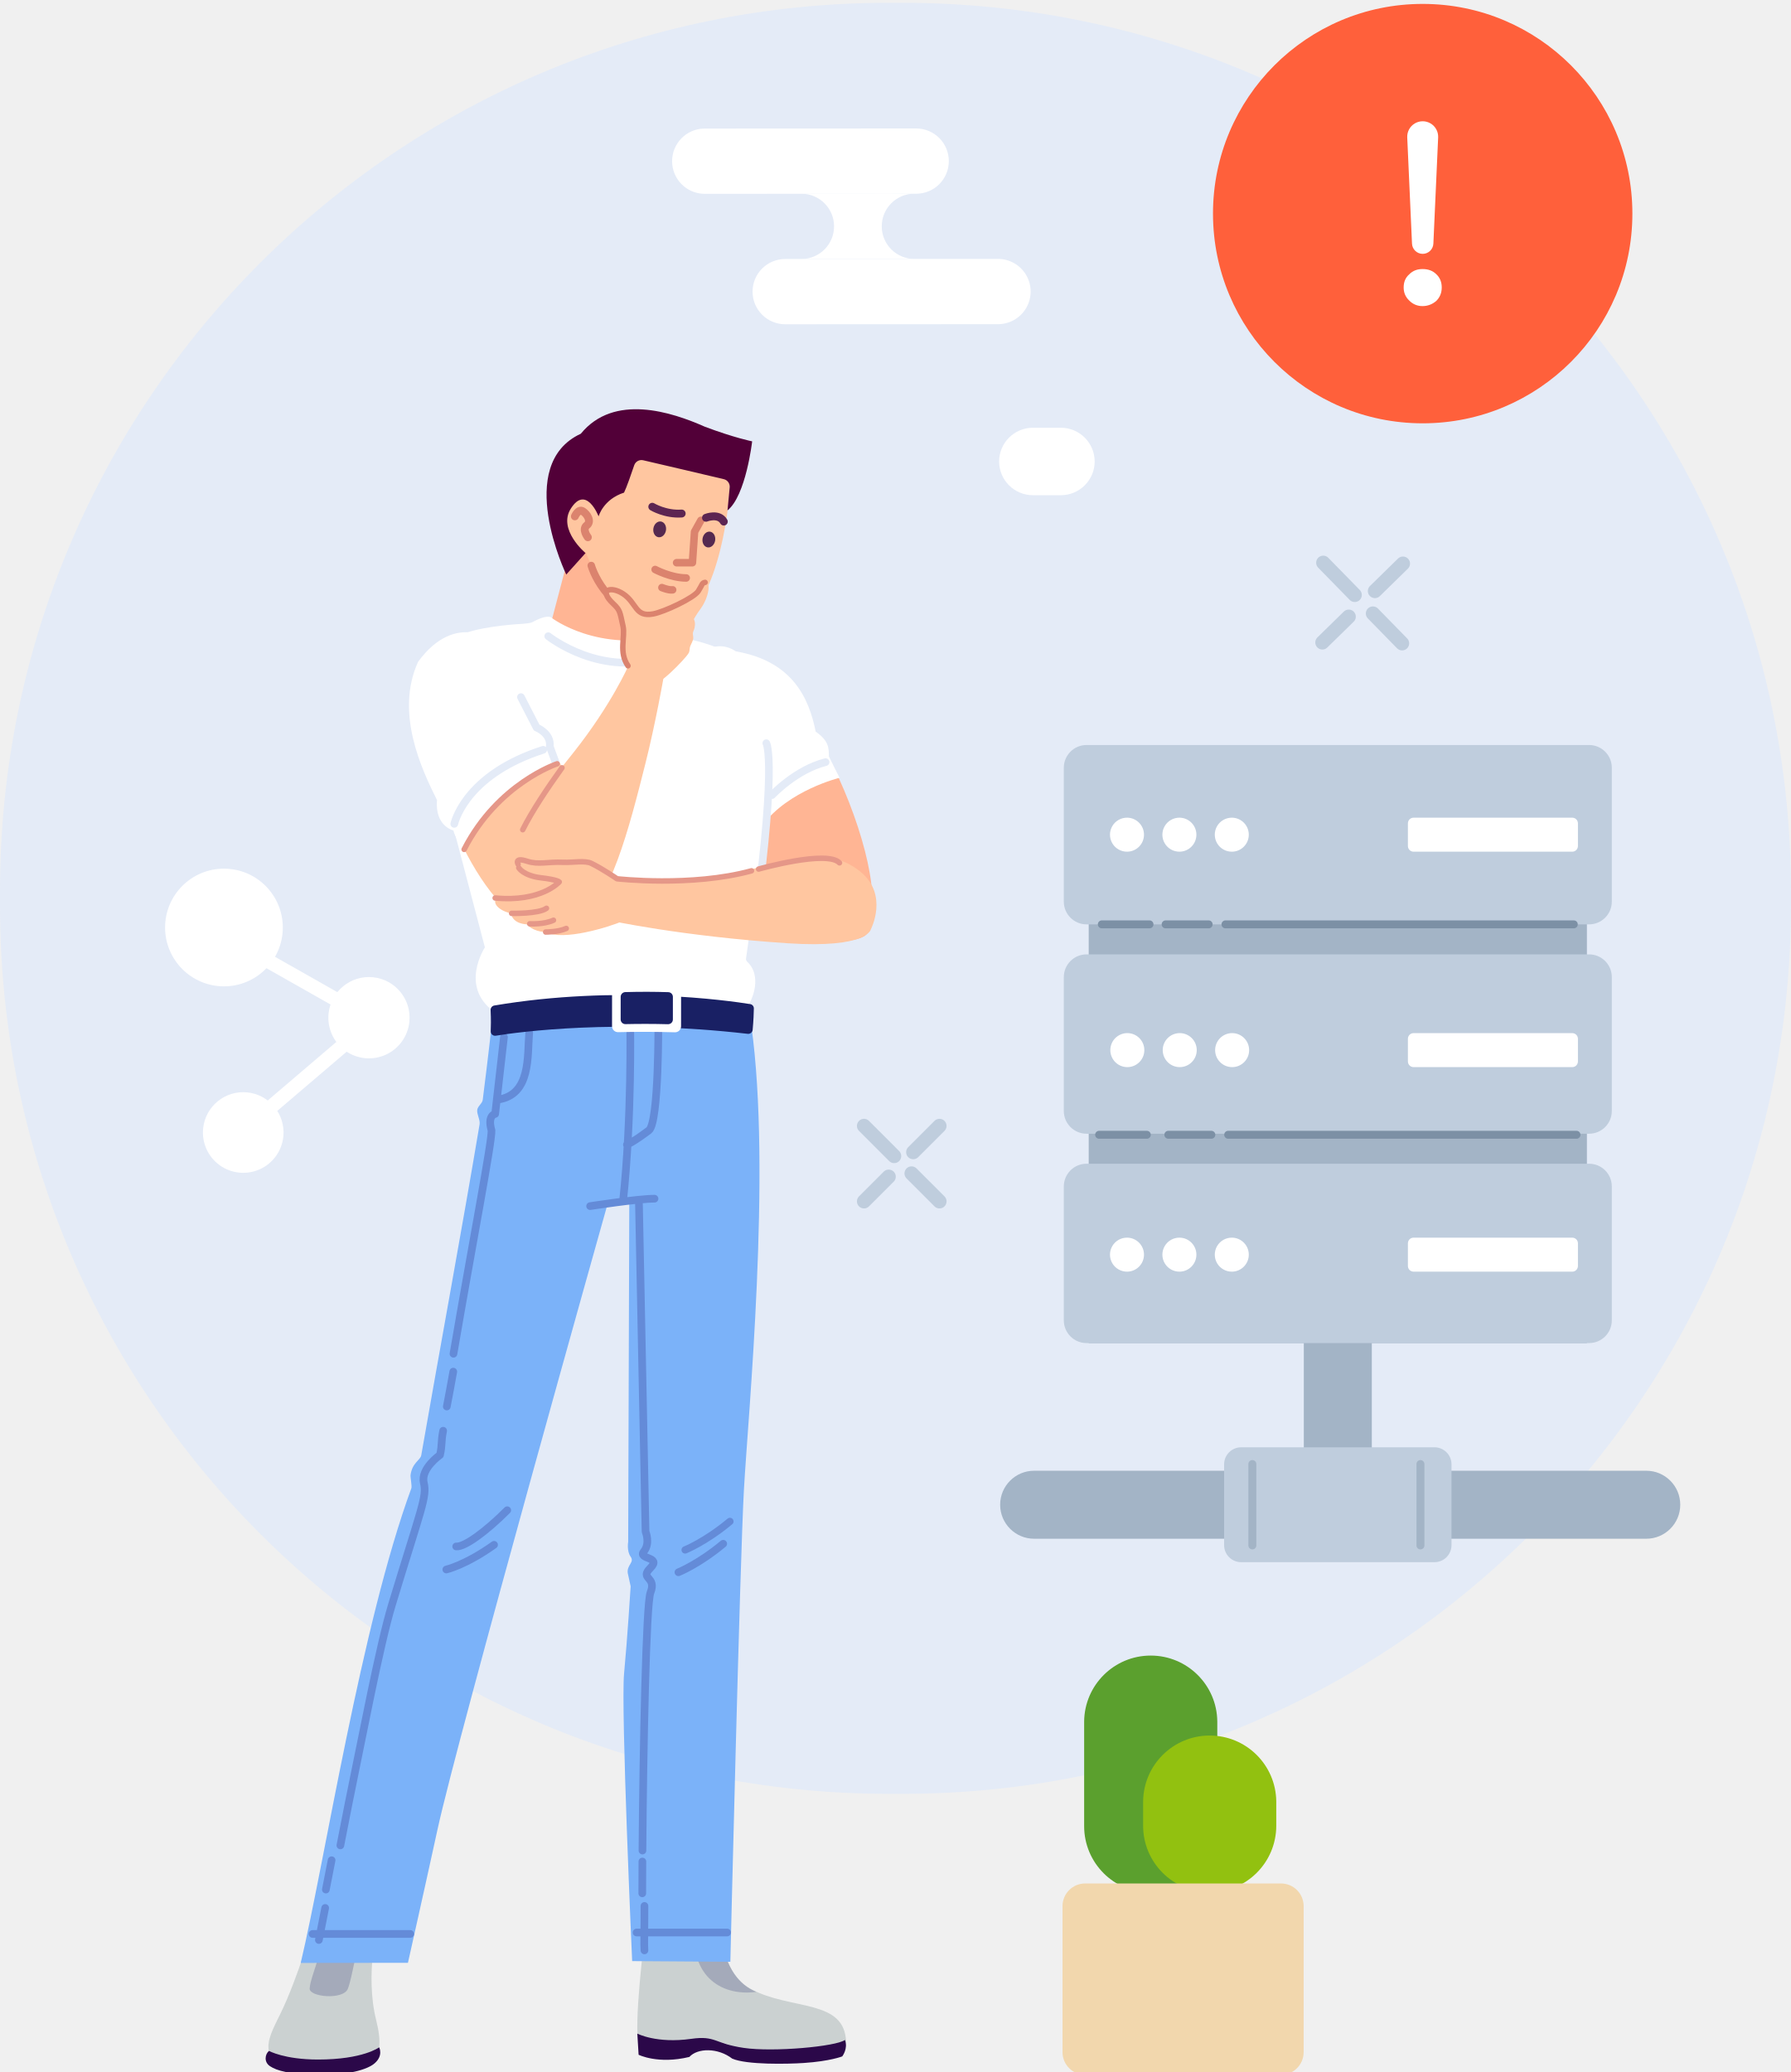
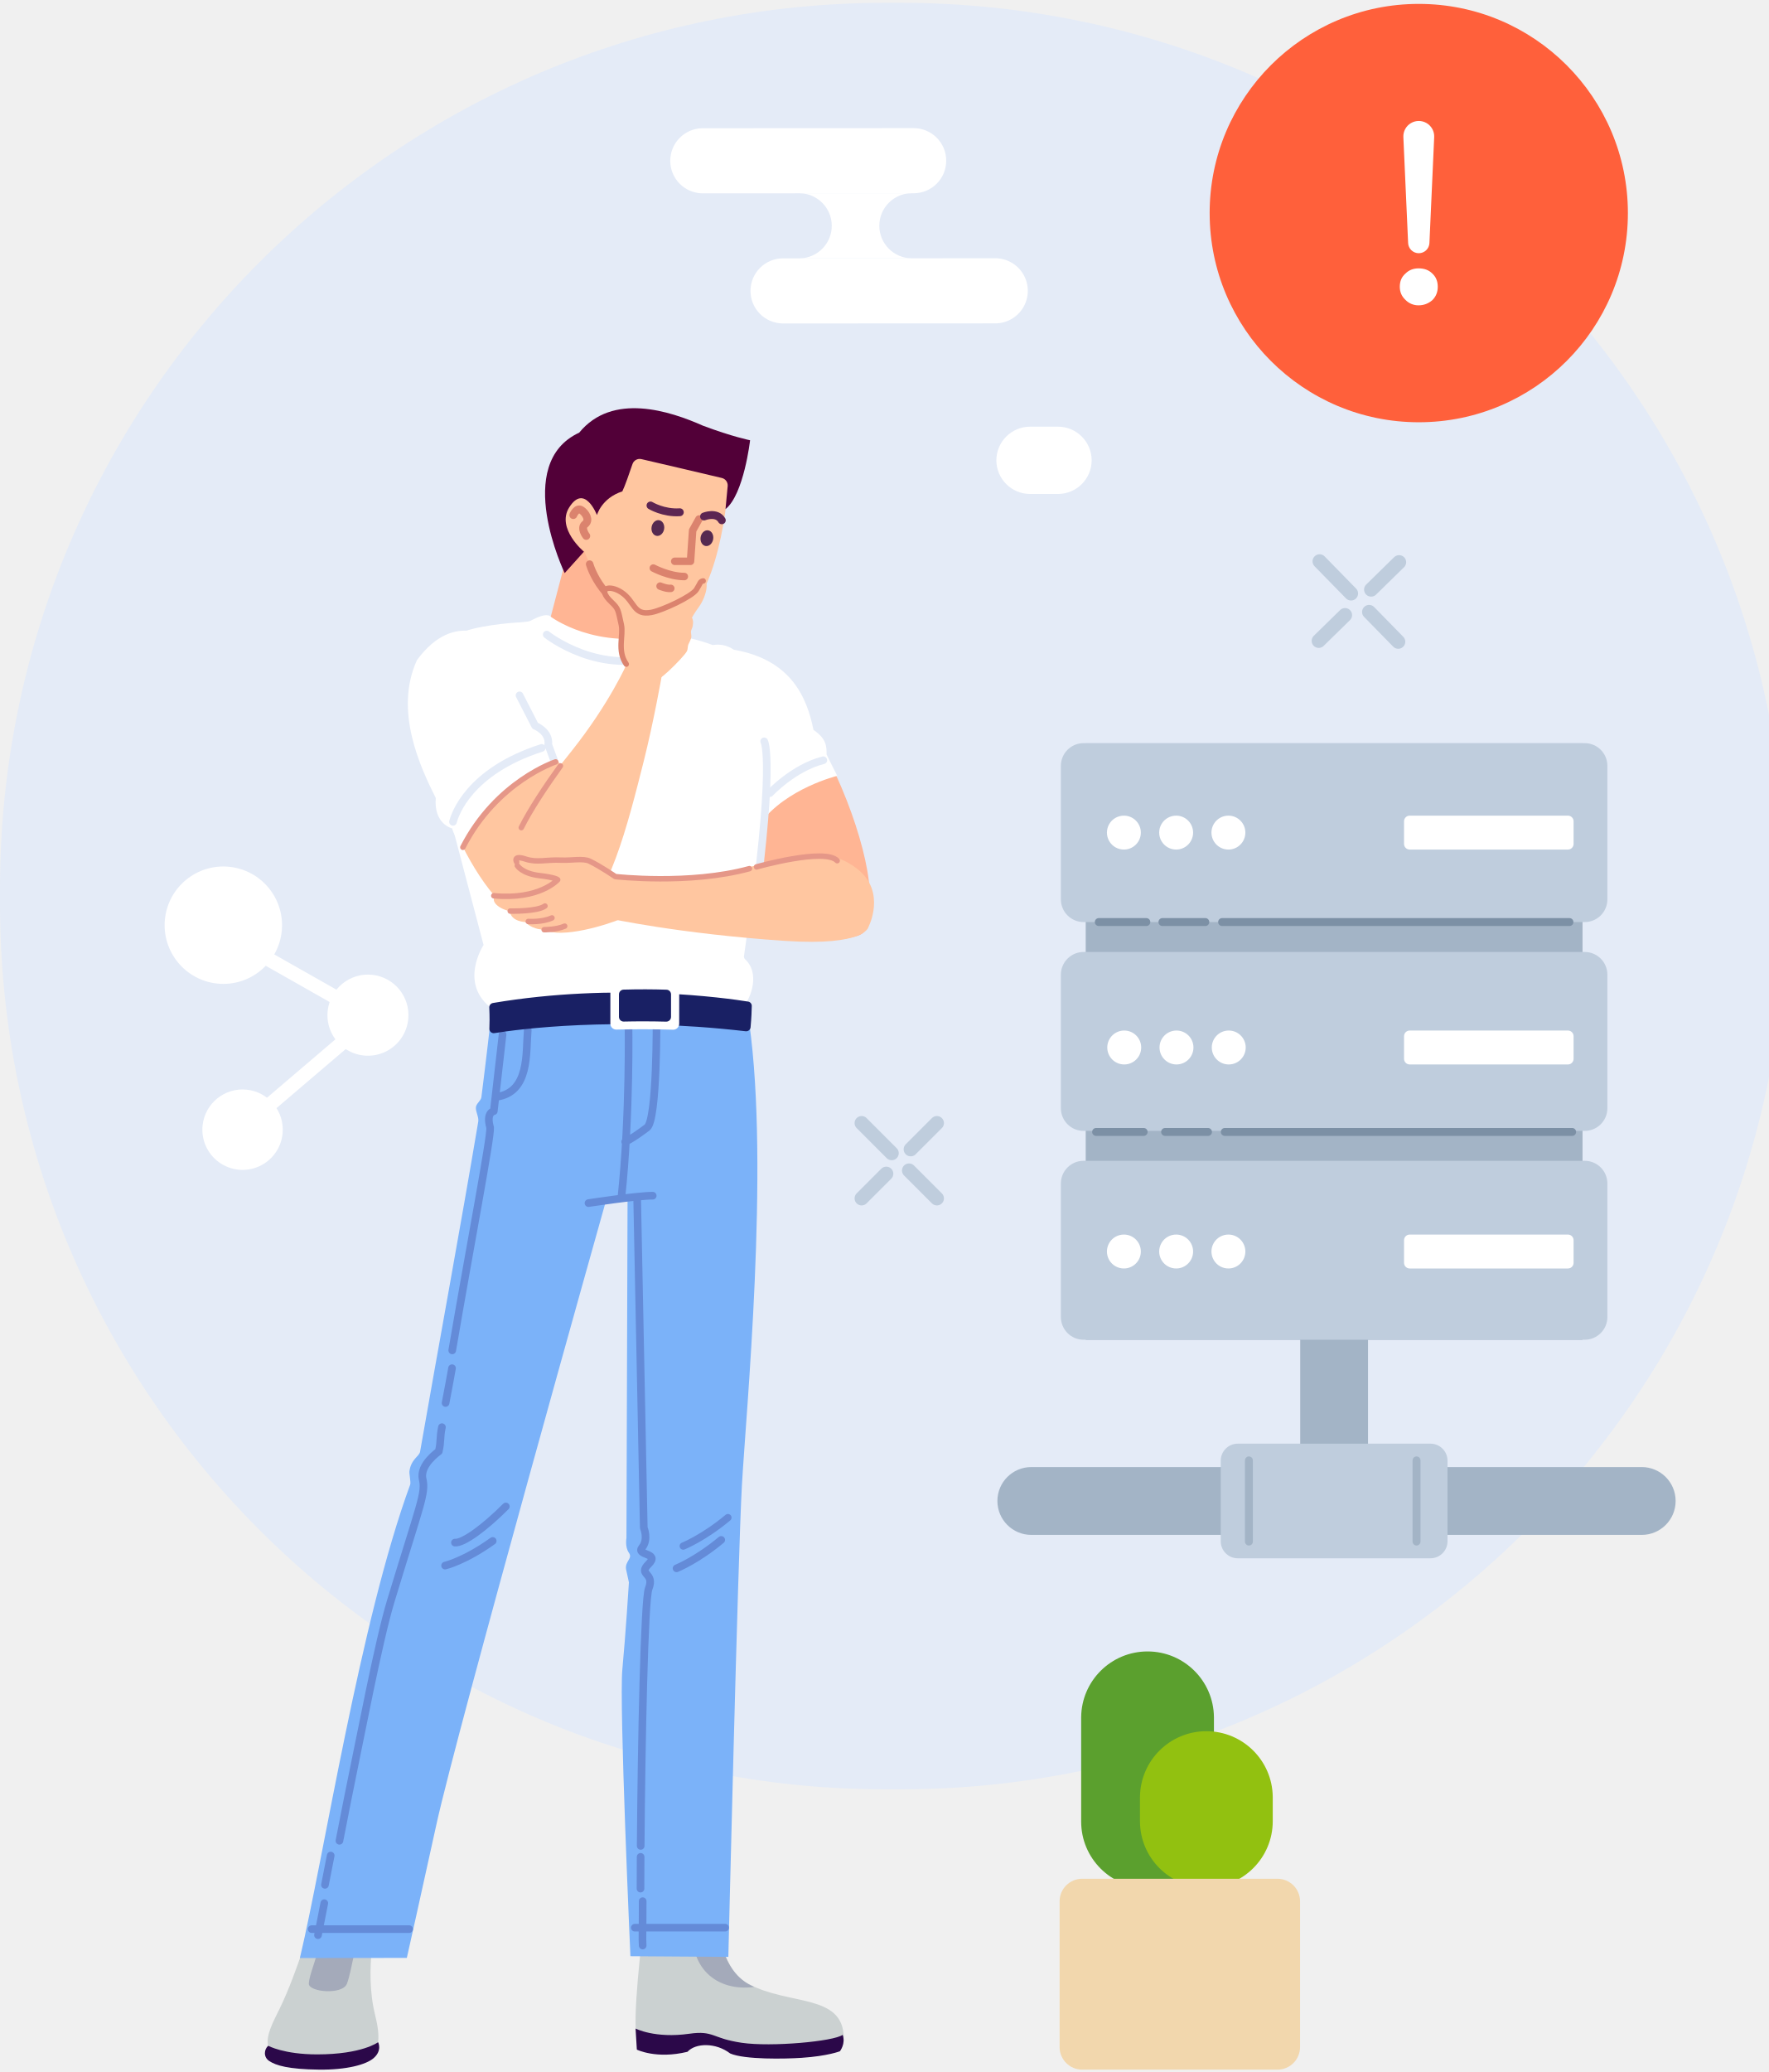
- <svg xmlns="http://www.w3.org/2000/svg" version="1.1" x="0px" y="0px" xml:space="preserve">
+ <svg xmlns="http://www.w3.org/2000/svg" version="1.1" x="0px" y="0px" xml:space="preserve" width="251" height="294">
  <defs>
    <path d="M0 .335h253.49v253.49H0z" />
    <path d="M0 293.665h253.49V.401H0z" />
  </defs>
  <g fill="none" fill-rule="evenodd">
    <g transform="translate(0 .067)">
      <mask fill="#fff" />
      <path d="M0 128.134v-2.11C0 56.608 56.273.334 125.69.334h2.11c69.416 0 125.69 56.274 125.69 125.69v2.11c0 69.417-56.274 125.69-125.69 125.69h-2.11C56.273 253.824 0 197.551 0 128.134" fill="#E4EBF7" mask="url(#b)" />
    </g>
    <path d="M39.989 132.108a8.332 8.332 0 1 1-16.581-1.671 8.332 8.332 0 0 1 16.58 1.671" fill="#FFF" />
    <path d="M37.19 135.59l10.553 5.983M48.665 147.884l-12.734 10.861" stroke="#FFF" stroke-width="2" />
    <path d="M40.11 160.816a5.706 5.706 0 1 1-11.354-1.145 5.706 5.706 0 0 1 11.354 1.145M57.943 144.6a5.747 5.747 0 1 1-11.436-1.152 5.747 5.747 0 0 1 11.436 1.153M99.656 27.434l30.024-.013a4.619 4.619 0 1 0-.004-9.238l-30.024.013a4.62 4.62 0 0 0 .004 9.238M111.14 45.896l30.023-.013a4.62 4.62 0 1 0-.004-9.238l-30.024.013a4.619 4.619 0 1 0 .004 9.238" fill="#FFF" />
    <path d="M113.53 27.421v-.002l15.89-.007a4.619 4.619 0 1 0 .005 9.238l-15.892.007v-.002a4.618 4.618 0 0 0-.004-9.234M150.167 70.091h-3.979a4.789 4.789 0 0 1-4.774-4.775 4.788 4.788 0 0 1 4.774-4.774h3.979a4.789 4.789 0 0 1 4.775 4.774 4.789 4.789 0 0 1-4.775 4.775" fill="#FFF" />
    <path d="M171.687 30.234c0-16.392 13.289-29.68 29.681-29.68 16.392 0 29.68 13.288 29.68 29.68 0 16.393-13.288 29.681-29.68 29.681s-29.68-13.288-29.68-29.68" fill="#FF603B" />
    <path d="M203.557 19.435l-.676 15.035a1.514 1.514 0 0 1-3.026 0l-.675-15.035a2.19 2.19 0 1 1 4.377 0m-.264 19.378c.513.477.77 1.1.77 1.87s-.257 1.393-.77 1.907c-.55.476-1.21.733-1.943.733a2.545 2.545 0 0 1-1.87-.77c-.55-.514-.806-1.136-.806-1.87 0-.77.256-1.393.806-1.87.513-.513 1.137-.733 1.87-.733.77 0 1.43.22 1.943.733" fill="#FFF" />
    <path d="M119.3 133.275c4.426-.598 3.612-1.204 4.079-4.778.675-5.18-3.108-16.935-8.262-25.118-1.088-10.72-12.598-11.24-12.598-11.24s4.312 4.895 4.196 16.199c1.398 5.243.804 14.45.804 14.45s5.255 11.369 11.78 10.487" fill="#FFB594" />
    <path d="M100.944 91.61s1.463-.583 3.211.582c8.08 1.398 10.368 6.706 11.3 11.368 1.864 1.282 1.864 2.33 1.864 3.496.365.777 1.515 3.03 1.515 3.03s-7.225 1.748-10.954 6.758c-1.399-6.41-6.936-25.235-6.936-25.235" fill="#FFF" />
    <path d="M94.008 90.5l1.019-5.815-9.23-11.874-5.233 5.581-2.593 9.863s8.39 5.128 16.037 2.246" fill="#FFB594" />
    <path d="M82.931 78.216s-4.557-2.868-2.445-6.892c1.632-3.107 4.537 1.139 4.537 1.139s.524-3.662 3.139-3.662c.523-1.046 1.569-4.184 1.569-4.184s11.507 2.615 13.6 3.138c-.001 5.23-2.317 19.529-7.884 19.969-8.94.706-12.516-9.508-12.516-9.508" fill="#FFC6A0" />
    <path d="M102.971 72.243c2.616-2.093 3.489-9.775 3.489-9.775s-2.492-.492-6.676-2.062c-4.708-2.092-12.867-4.771-17.575.982-9.54 4.41-2.062 19.93-2.062 19.93l2.729-3.037s-3.956-3.304-2.092-6.277c2.183-3.48 3.943 1.08 3.943 1.08s.64-2.4 3.6-3.36c.356-.714 1.04-2.69 1.44-3.872a1.08 1.08 0 0 1 1.27-.707c2.41.56 8.723 2.03 11.417 2.676.524.126.876.619.825 1.156l-.308 3.266z" fill="#520038" />
    <path d="M101.22 76.514c-.104.613-.585 1.044-1.076.96-.49-.082-.805-.646-.702-1.26.104-.613.585-1.044 1.076-.961.491.083.805.647.702 1.26M94.26 75.074c-.104.613-.585 1.044-1.076.96-.49-.082-.805-.646-.702-1.26.104-.613.585-1.044 1.076-.96.491.082.805.646.702 1.26" fill="#552950" />
    <path stroke="#DB836E" stroke-width="1.063" stroke-linecap="round" stroke-linejoin="round" d="M99.206 73.644l-.9 1.62-.3 4.38h-2.24" />
    <path d="M99.926 73.284s1.8-.72 2.52.54" stroke="#5C2552" stroke-width="1.117" stroke-linecap="round" stroke-linejoin="round" />
    <path d="M81.367 73.084s.48-1.12 1.12-.72c.64.4 1.28 1.44.56 2s.16 1.68.16 1.68" stroke="#DB836E" stroke-width="1.117" stroke-linecap="round" stroke-linejoin="round" />
    <path d="M92.326 71.724s1.84 1.12 4.16.96" stroke="#5C2552" stroke-width="1.117" stroke-linecap="round" stroke-linejoin="round" />
    <path d="M92.726 80.604s2.24 1.2 4.4 1.2M93.686 83.164s.96.4 1.52.32M83.687 80.044s1.786 6.547 9.262 7.954" stroke="#DB836E" stroke-width="1.063" stroke-linecap="round" stroke-linejoin="round" />
    <path d="M95.548 91.663s-1.068 2.821-8.298 2.105c-7.23-.717-10.29-5.044-10.29-5.044" stroke="#E4EBF7" stroke-width="1.136" stroke-linecap="round" stroke-linejoin="round" />
    <path d="M78.126 87.478s6.526 4.972 16.47 2.486c0 0 9.577 1.02 11.536 5.322 5.36 11.77.543 36.835 0 39.962 3.496 4.055-.466 8.483-.466 8.483-15.624-3.548-35.81-.6-35.81-.6-4.849-3.546-1.223-9.044-1.223-9.044L62.38 110.32c-2.485-15.227.833-19.803 3.549-20.743 3.03-1.049 8.04-1.282 8.04-1.282.496-.058 1.08-.076 1.37-.233 2.36-1.282 2.787-.583 2.787-.583" fill="#FFF" />
    <path d="M65.828 89.81s-6.875.465-7.59 8.156c-.466 8.857 3.03 10.954 3.03 10.954s6.075 22.102 16.796 22.957c8.39-2.176 4.758-6.702 4.661-11.42-.233-11.304-7.108-16.897-7.108-16.897s-4.212-13.75-9.789-13.75" fill="#FFC6A0" />
    <path d="M71.716 124.225s.855 11.264 9.828 6.486c4.765-2.536 7.581-13.828 9.789-22.568 1.456-5.768 2.58-12.197 2.58-12.197l-4.973-1.709s-2.408 5.516-7.769 12.275c-4.335 5.467-9.144 11.11-9.455 17.713" fill="#FFC6A0" />
    <path d="M108.463 105.191s1.747 2.724-2.331 30.535c2.376 2.216 1.053 6.012-.233 7.51" stroke="#E4EBF7" stroke-width="1.085" stroke-linecap="round" stroke-linejoin="round" />
    <path d="M123.262 131.527s-.427 2.732-11.77 1.981c-15.187-1.006-25.326-3.25-25.326-3.25l.933-5.8s.723.215 9.71-.068c11.887-.373 18.714-6.07 24.964-1.022 4.039 3.263 1.489 8.16 1.489 8.16" fill="#FFC6A0" />
    <path d="M70.24 90.974s-5.593-4.739-11.054 2.68c-3.318 7.223.517 15.284 2.664 19.578-.31 3.729 2.33 4.311 2.33 4.311s.108.895 1.516 2.68c4.078-7.03 6.72-9.166 13.711-12.546-.328-.656-1.877-3.265-1.825-3.767.175-1.69-1.282-2.623-1.282-2.623s-.286-.156-1.165-2.738c-.788-2.313-2.036-5.177-4.895-7.575" fill="#FFF" />
    <path d="M90.232 288.027s4.855 2.308 8.313 1.155c3.188-1.063 5.12.755 8.002 1.331 2.881.577 7.769 1.243 13.207-1.424-.117-6.228-7.786-4.499-13.518-7.588-2.895-1.56-4.276-5.336-4.066-9.944H91.544s-1.573 11.89-1.312 16.47" fill="#CBD1D1" />
    <path d="M90.207 287.833s2.745 1.437 7.639.738c3.456-.494 3.223.66 7.418 1.282 4.195.621 13.092-.194 14.334-1.126.466 1.242-.388 2.33-.388 2.33s-1.709.682-5.438.932c-2.295.154-8.098.276-10.14-.621-2.02-1.554-4.894-1.515-6.06-.234-4.427 1.075-7.184-.31-7.184-.31l-.181-2.991z" fill="#2B0849" />
    <path d="M98.429 272.257h3.496s-.117 7.574 5.127 9.671c-5.244.7-9.672-2.602-8.623-9.671" fill="#A4AABA" />
    <path d="M44.425 272.046s-2.208 7.774-4.702 12.899c-1.884 3.874-4.428 7.854 5.729 7.854 6.97 0 9.385-.503 7.782-6.917-1.604-6.415.279-13.836.279-13.836h-9.088z" fill="#CBD1D1" />
    <path d="M38.066 290.277s2.198 1.225 6.954 1.225c6.376 0 8.646-1.73 8.646-1.73s.63 1.168-.649 2.27c-1.04.897-3.77 1.668-7.745 1.621-4.347-.05-6.115-.593-7.062-1.224-.864-.577-.72-1.657-.144-2.162" fill="#2B0849" />
    <path d="M45.344 274.041s.035 1.592-.329 3.07c-.365 1.49-1.13 3.255-1.184 4.34-.061 1.206 4.755 1.657 5.403.036.65-1.622 1.357-6.737 2.006-7.602.648-.865-5.14-2.222-5.896.156" fill="#A4AABA" />
    <path d="M89.476 277.57l13.899.095s1.349-56.643 1.925-66.909c.576-10.267 3.923-45.052 1.042-65.585l-13.037-.669-23.737.81s-.452 4.12-1.243 10.365c-.065.515-.708.874-.777 1.417-.078.608.439 1.407.332 2.044-2.455 14.627-5.797 32.736-8.256 46.837-.121.693-1.282 1.048-1.515 2.796-.042.314.22 1.584.116 1.865-7.14 19.473-12.202 52.601-15.66 67.19l15.176-.015s2.282-10.145 4.185-18.871c2.922-13.389 24.012-88.32 24.012-88.32l3.133-.954-.158 48.568s-.233 1.282.35 2.098c.583.815-.581 1.167-.408 2.331l.408 1.864s-.466 7.458-.932 12.352c-.467 4.895 1.145 40.69 1.145 40.69" fill="#7BB2F9" />
    <path d="M64.57 218.881c1.197.099 4.195-2.097 7.225-5.127M96.024 222.534s2.881-1.152 6.34-4.034" stroke="#648BD8" stroke-width="1.085" stroke-linecap="round" stroke-linejoin="round" />
    <path d="M96.973 219.373s2.882-1.153 6.34-4.034" stroke="#648BD8" stroke-width="1.032" stroke-linecap="round" stroke-linejoin="round" />
    <path d="M63.172 222.144s2.724-.614 6.759-3.496M74.903 146.166c-.281 3.226.31 8.856-4.506 9.478M93.182 144.344s.115 14.557-1.344 15.65c-2.305 1.73-3.107 2.02-3.107 2.02M89.197 144.923s.269 13.144-1.01 25.088M83.525 170.71s6.81-1.051 9.116-1.051M46.026 270.045l-.892 4.538M46.937 263.289l-.815 4.157M62.725 202.503c-.33 1.618-.102 1.904-.449 3.438 0 0-2.756 1.903-2.29 3.923.466 2.02-.31 3.424-4.505 17.252-1.762 5.807-4.233 18.922-6.165 28.278-.03.144-.521 2.646-1.14 5.8M64.158 194.136c-.295 1.658-.6 3.31-.917 4.938M71.33 146.787l-1.244 10.877s-1.14.155-.519 2.33c.117 1.399-2.778 16.39-5.382 31.615M44.242 273.727H58.07" stroke="#648BD8" stroke-width="1.085" stroke-linecap="round" stroke-linejoin="round" />
    <path d="M106.18 142.117c-3.028-.489-18.825-2.744-36.219.2a.625.625 0 0 0-.518.644c.063 1.307.044 2.343.015 2.995a.617.617 0 0 0 .716.636c3.303-.534 17.037-2.412 35.664-.266.347.04.66-.214.692-.56.124-1.347.16-2.425.17-3.029a.616.616 0 0 0-.52-.62" fill="#192064" />
    <path d="M96.398 145.264l.003-5.102a.843.843 0 0 0-.809-.847 114.104 114.104 0 0 0-8.141-.014.85.85 0 0 0-.82.847l-.003 5.097c0 .476.388.857.864.845 2.478-.064 5.166-.067 8.03.017a.848.848 0 0 0 .876-.843" fill="#FFF" />
    <path d="M95.239 144.296l.002-3.195a.667.667 0 0 0-.643-.672c-1.9-.061-3.941-.073-6.094-.01a.675.675 0 0 0-.654.672l-.002 3.192c0 .376.305.677.68.669 1.859-.042 3.874-.043 6.02.012.376.01.69-.291.691-.668" fill="#192064" />
    <path d="M90.102 273.522h12.819M91.216 269.761c.006 3.519-.072 5.55 0 6.292M90.923 263.474c-.009 1.599-.016 2.558-.016 4.505M90.44 170.404l.932 46.38s.7 1.631-.233 2.796c-.932 1.166 2.564.7.932 2.33-1.63 1.633.933 1.166 0 3.497-.618 1.546-1.031 21.921-1.138 36.513" stroke="#648BD8" stroke-width="1.085" stroke-linecap="round" stroke-linejoin="round" />
    <path d="M73.736 98.665l2.214 4.312s2.098.816 1.865 2.68l.816 2.214M64.297 116.611c.233-.932 2.176-7.147 12.585-10.488M77.598 90.042s7.691 6.137 16.547 2.72" stroke="#E4EBF7" stroke-width="1.085" stroke-linecap="round" stroke-linejoin="round" />
    <path d="M91.974 86.954s5.476-.816 7.574-4.545c1.297-.345.72 2.212-.33 3.671-.7.971-1.01 1.554-1.01 1.554s.194.31.155.816c-.053.697-.175.653-.272 1.048-.081.335.108.657 0 1.049-.046.17-.198.5-.382.878-.12.249-.072.687-.2.948-.231.469-1.562 1.87-2.622 2.855-3.826 3.554-5.018 1.644-6.001-.408-.894-1.865-.661-5.127-.874-6.875-.35-2.914-2.622-3.03-1.923-4.429.343-.685 2.87.69 3.263 1.748.757 2.04 2.952 1.807 2.622 1.69" fill="#FFC6A0" />
    <path d="M99.8 82.429c-.465.077-.35.272-.97 1.243-.622.971-4.817 2.932-6.39 3.224-2.589.48-2.278-1.56-4.254-2.855-1.69-1.107-3.562-.638-1.398 1.398.99.932.932 1.107 1.398 3.205.335 1.506-.64 3.67.7 5.593" stroke="#DB836E" stroke-width=".774" stroke-linecap="round" stroke-linejoin="round" />
    <path d="M79.543 108.673c-2.1 2.926-4.266 6.175-5.557 8.762" stroke="#E59788" stroke-width=".774" stroke-linecap="round" stroke-linejoin="round" />
    <path d="M87.72 124.768s-2.098-1.942-5.127-2.719c-3.03-.777-3.574-.155-5.516.078-1.942.233-3.885-.932-3.652.7.233 1.63 5.05 1.01 5.206 2.097.155 1.087-6.37 2.796-8.313 2.175-.777.777.466 1.864 2.02 2.175.233 1.554 2.253 1.554 2.253 1.554s.699 1.01 2.641 1.088c2.486 1.32 8.934-.7 10.954-1.554 2.02-.855-.466-5.594-.466-5.594" fill="#FFC6A0" />
    <path d="M73.425 122.826s.66 1.127 3.167 1.418c2.315.27 2.563.583 2.563.583s-2.545 2.894-9.07 2.272M72.416 129.274s3.826.097 4.933-.718M74.98 130.75s1.961.136 3.36-.505M77.232 131.916s1.748.019 2.914-.505M73.328 122.321s-.595-1.032 1.262-.427c1.671.544 2.833.055 5.128.155 1.389.061 3.067-.297 3.982.15 1.606.784 3.632 2.181 3.632 2.181s10.526 1.204 19.033-1.127M78.864 108.104s-8.39 2.758-13.168 12.12" stroke="#E59788" stroke-width=".774" stroke-linecap="round" stroke-linejoin="round" />
    <path d="M109.278 112.533s3.38-3.613 7.575-4.662" stroke="#E4EBF7" stroke-width="1.085" stroke-linecap="round" stroke-linejoin="round" />
    <path d="M107.375 123.006s9.697-2.745 11.445-.88" stroke="#E59788" stroke-width=".774" stroke-linecap="round" stroke-linejoin="round" />
    <path d="M194.605 83.656l3.971-3.886M187.166 90.933l3.736-3.655M191.752 84.207l-4.462-4.56M198.453 91.057l-4.133-4.225M129.256 163.074l3.718-3.718M122.291 170.039l3.498-3.498M126.561 163.626l-4.27-4.27M132.975 170.039l-3.955-3.955" stroke="#BFCDDD" stroke-width="2" stroke-linecap="round" stroke-linejoin="round" />
    <path d="M190.156 211.779h-1.604a4.023 4.023 0 0 1-4.011-4.011V175.68a4.023 4.023 0 0 1 4.01-4.01h1.605a4.023 4.023 0 0 1 4.011 4.01v32.088a4.023 4.023 0 0 1-4.01 4.01" fill="#A3B4C6" />
    <path d="M237.824 212.977a4.813 4.813 0 0 1-4.813 4.813h-86.636a4.813 4.813 0 0 1 0-9.626h86.636a4.813 4.813 0 0 1 4.813 4.813" fill="#A3B4C6" />
    <mask fill="#fff" />
    <path fill="#A3B4C6" mask="url(#d)" d="M154.098 190.096h70.513v-84.617h-70.513z" />
    <path d="M224.928 190.096H153.78a3.219 3.219 0 0 1-3.208-3.209V167.92a3.219 3.219 0 0 1 3.208-3.21h71.148a3.219 3.219 0 0 1 3.209 3.21v18.967a3.219 3.219 0 0 1-3.21 3.209M224.928 130.832H153.78a3.218 3.218 0 0 1-3.208-3.208v-18.968a3.219 3.219 0 0 1 3.208-3.209h71.148a3.219 3.219 0 0 1 3.209 3.21v18.967a3.218 3.218 0 0 1-3.21 3.208" fill="#BFCDDD" mask="url(#d)" />
    <path d="M159.563 120.546a2.407 2.407 0 1 1 0-4.813 2.407 2.407 0 0 1 0 4.813M166.98 120.546a2.407 2.407 0 1 1 0-4.813 2.407 2.407 0 0 1 0 4.813M174.397 120.546a2.407 2.407 0 1 1 0-4.813 2.407 2.407 0 0 1 0 4.813M222.539 120.546h-22.461a.802.802 0 0 1-.802-.802v-3.208c0-.443.359-.803.802-.803h22.46c.444 0 .803.36.803.803v3.208c0 .443-.36.802-.802.802" fill="#FFF" mask="url(#d)" />
    <path d="M224.928 160.464H153.78a3.218 3.218 0 0 1-3.208-3.209v-18.967a3.219 3.219 0 0 1 3.208-3.209h71.148a3.219 3.219 0 0 1 3.209 3.209v18.967a3.218 3.218 0 0 1-3.21 3.209" fill="#BFCDDD" mask="url(#d)" />
    <path d="M173.455 130.832h49.301M164.984 130.832h6.089M155.952 130.832h6.75M173.837 160.613h49.3M165.365 160.613h6.089M155.57 160.613h6.751" stroke="#7C90A5" stroke-width="1.124" stroke-linecap="round" stroke-linejoin="round" mask="url(#d)" />
    <path d="M159.563 151.038a2.407 2.407 0 1 1 0-4.814 2.407 2.407 0 0 1 0 4.814M166.98 151.038a2.407 2.407 0 1 1 0-4.814 2.407 2.407 0 0 1 0 4.814M174.397 151.038a2.407 2.407 0 1 1 .001-4.814 2.407 2.407 0 0 1 0 4.814M222.539 151.038h-22.461a.802.802 0 0 1-.802-.802v-3.209c0-.443.359-.802.802-.802h22.46c.444 0 .803.36.803.802v3.209c0 .443-.36.802-.802.802M159.563 179.987a2.407 2.407 0 1 1 0-4.813 2.407 2.407 0 0 1 0 4.813M166.98 179.987a2.407 2.407 0 1 1 0-4.813 2.407 2.407 0 0 1 0 4.813M174.397 179.987a2.407 2.407 0 1 1 0-4.813 2.407 2.407 0 0 1 0 4.813M222.539 179.987h-22.461a.802.802 0 0 1-.802-.802v-3.209c0-.443.359-.802.802-.802h22.46c.444 0 .803.36.803.802v3.209c0 .443-.36.802-.802.802" fill="#FFF" mask="url(#d)" />
    <path d="M203.04 221.108h-27.372a2.413 2.413 0 0 1-2.406-2.407v-11.448a2.414 2.414 0 0 1 2.406-2.407h27.372a2.414 2.414 0 0 1 2.407 2.407V218.7a2.413 2.413 0 0 1-2.407 2.407" fill="#BFCDDD" mask="url(#d)" />
    <path d="M177.259 207.217v11.52M201.05 207.217v11.52" stroke="#A3B4C6" stroke-width="1.124" stroke-linecap="round" stroke-linejoin="round" mask="url(#d)" />
    <path d="M162.873 267.894a9.422 9.422 0 0 1-9.422-9.422v-14.82a9.423 9.423 0 0 1 18.845 0v14.82a9.423 9.423 0 0 1-9.423 9.422" fill="#5BA02E" mask="url(#d)" />
    <path d="M171.22 267.83a9.422 9.422 0 0 1-9.422-9.423v-3.438a9.423 9.423 0 0 1 18.845 0v3.438a9.423 9.423 0 0 1-9.422 9.423" fill="#92C110" mask="url(#d)" />
    <path d="M181.31 293.666h-27.712a3.209 3.209 0 0 1-3.209-3.21V269.79a3.209 3.209 0 0 1 3.209-3.21h27.711a3.209 3.209 0 0 1 3.209 3.21v20.668a3.209 3.209 0 0 1-3.209 3.209" fill="#F2D7AD" mask="url(#d)" />
  </g>
</svg>
